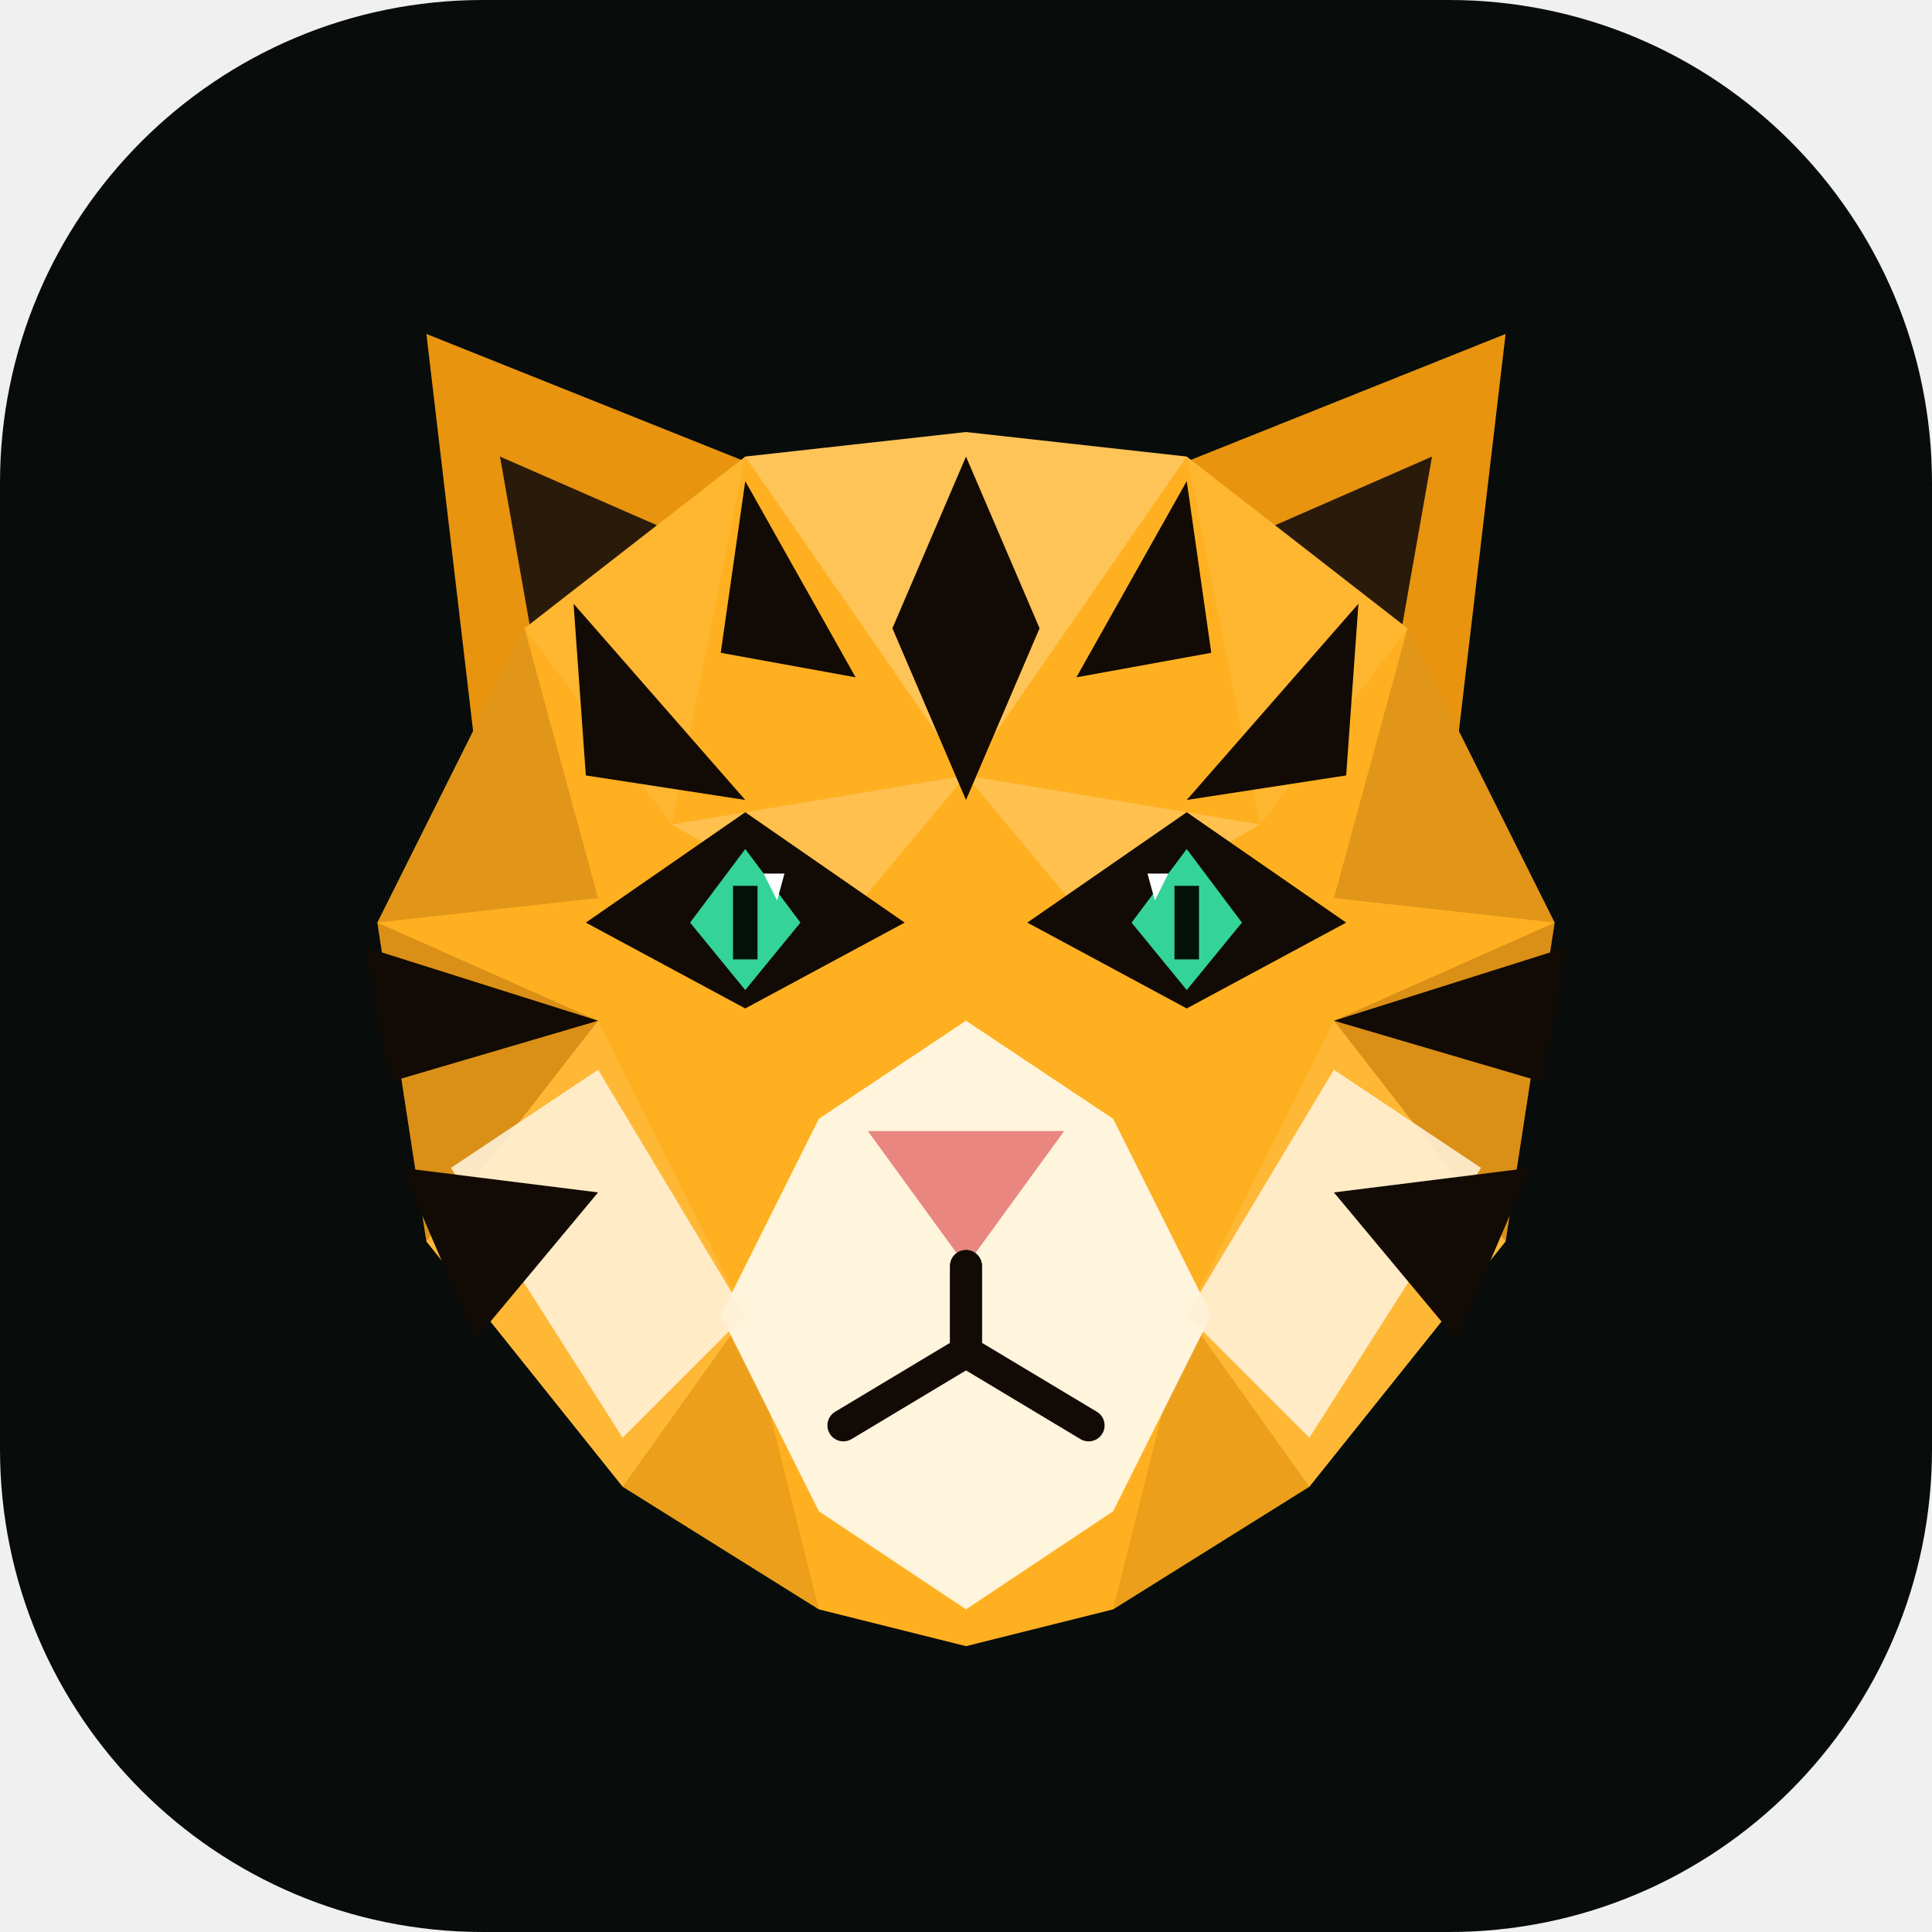
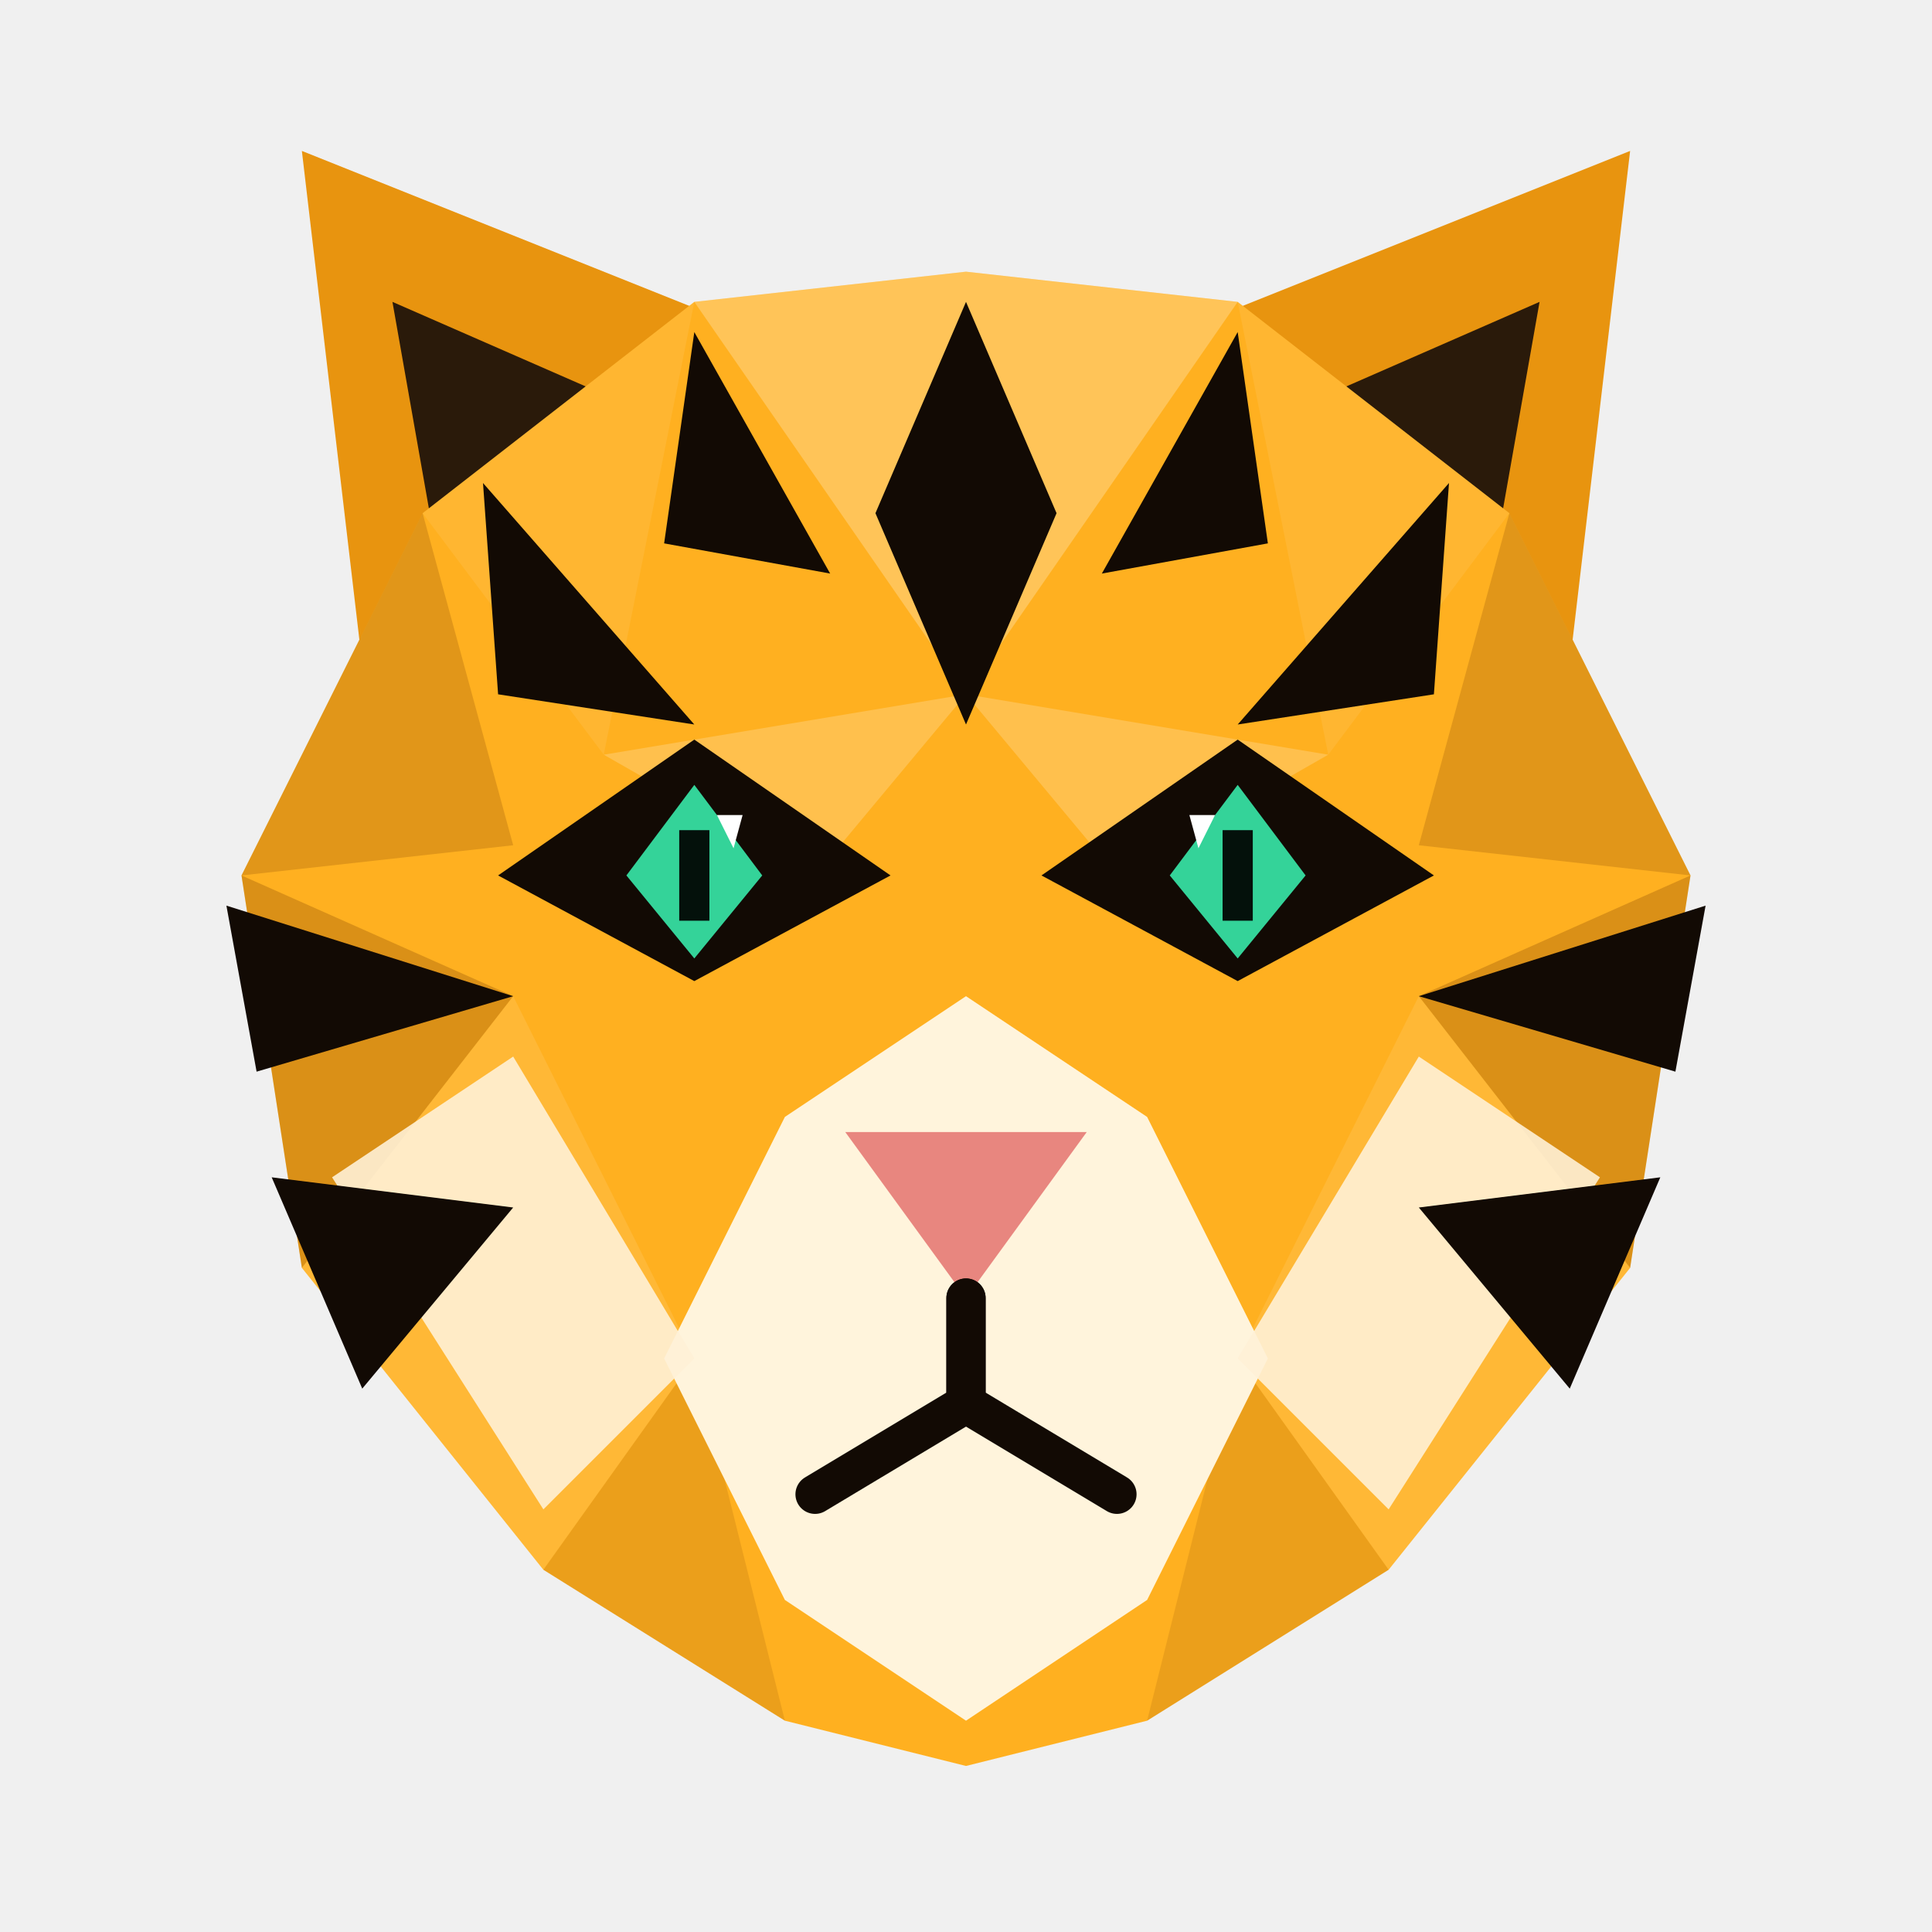
- <svg xmlns="http://www.w3.org/2000/svg" width="64" height="64" viewBox="0 0 64 64">
-   <rect width="64" height="64" rx="16" fill="#080C0B" />
-   <svg x="6" y="7" width="52" height="52" viewBox="0 0 128 128" role="img" aria-label="GitZone yo‘lbars logosi">
+ <svg xmlns="http://www.w3.org/2000/svg" width="256" height="256" viewBox="0 0 256 256">
+   <style>@keyframes blink{0%,90%,100%{transform:scaleY(1)}94%{transform:scaleY(.08)}}.blink{transform-box:fill-box;transform-origin:center;animation:blink 5.5s infinite}@keyframes glow{0%,100%{opacity:1}50%{opacity:.5}}.glow{animation:glow 2.6s ease-in-out infinite}@media (prefers-reduced-motion:reduce){*{animation:none!important}}</style>
+   <svg x="0" y="0" width="256" height="256" viewBox="0 0 128 128" role="img" aria-label="GitZone yo‘lbars logosi">
    <polygon points="20,10 50,22 24,44" fill="#E8940F" fill-opacity="1" />
    <polygon points="108,10 78,22 104,44" fill="#E8940F" fill-opacity="1" />
    <polygon points="26,20 42,27 29,37" fill="#2A1A0A" fill-opacity="1" />
    <polygon points="102,20 86,27 99,37" fill="#2A1A0A" fill-opacity="1" />
    <polygon points="64,18 46,20 28,34 16,58 20,84 36,104 52,114 64,117 76,114 92,104 108,84 112,58 100,34 82,20" fill="#FFB020" />
    <polygon points="64,18 46,20 64,46" fill="#fff" fill-opacity="0.25" />
    <polygon points="64,18 82,20 64,46" fill="#fff" fill-opacity="0.25" />
    <polygon points="46,20 28,34 40,50" fill="#fff" fill-opacity="0.08" />
    <polygon points="82,20 100,34 88,50" fill="#fff" fill-opacity="0.08" />
    <polygon points="28,34 16,58 34,56" fill="#7A3E00" fill-opacity="0.22" />
    <polygon points="100,34 112,58 94,56" fill="#7A3E00" fill-opacity="0.22" />
    <polygon points="40,50 54,58 64,46" fill="#fff" fill-opacity="0.2" />
    <polygon points="88,50 74,58 64,46" fill="#fff" fill-opacity="0.2" />
    <polygon points="16,58 20,84 34,66" fill="#7A3E00" fill-opacity="0.28" />
    <polygon points="112,58 108,84 94,66" fill="#7A3E00" fill-opacity="0.28" />
    <polygon points="34,66 20,84 36,104 46,90" fill="#fff" fill-opacity="0.1" />
    <polygon points="94,66 108,84 92,104 82,90" fill="#fff" fill-opacity="0.1" />
    <polygon points="36,104 52,114 46,90" fill="#7A3E00" fill-opacity="0.15" />
    <polygon points="92,104 76,114 82,90" fill="#7A3E00" fill-opacity="0.15" />
    <polygon points="64,66 52,74 44,90 52,106 64,114" fill="#FFF4DC" fill-opacity="1" />
    <polygon points="64,66 76,74 84,90 76,106 64,114" fill="#FFF4DC" fill-opacity="1" />
    <polygon points="22,78 34,70 46,90 36,100" fill="#FFF1D6" fill-opacity="0.9" />
    <polygon points="106,78 94,70 82,90 92,100" fill="#FFF1D6" fill-opacity="0.9" />
    <polygon points="46,22 55,38 44,36" fill="#120A04" fill-opacity="1" />
    <polygon points="82,22 73,38 84,36" fill="#120A04" fill-opacity="1" />
    <polygon points="32,32 46,48 33,46" fill="#120A04" fill-opacity="1" />
    <polygon points="96,32 82,48 95,46" fill="#120A04" fill-opacity="1" />
    <polygon points="15,60 34,66 17,71" fill="#120A04" fill-opacity="1" />
    <polygon points="113,60 94,66 111,71" fill="#120A04" fill-opacity="1" />
    <polygon points="18,78 34,80 24,92" fill="#120A04" fill-opacity="1" />
    <polygon points="110,78 94,80 104,92" fill="#120A04" fill-opacity="1" />
    <polygon points="64,20 58,34 64,48 70,34" fill="#120A04" />
    <g class="blink">
      <polygon points="33,58 46,49 59,58 46,65" fill="#120A04" />
      <g class="glow">
        <polygon points="46,52 50.5,58 46,63.5 41.5,58" fill="#34D399" />
      </g>
      <polygon points="45,55 47,55 47,61 45,61" fill="#04110B" />
      <polygon points="47.5,54 49.2,54 48.6,56.2" fill="#fff" />
    </g>
    <g transform="matrix(-1 0 0 1 128 0)">
      <g class="blink">
        <polygon points="33,58 46,49 59,58 46,65" fill="#120A04" />
        <g class="glow">
          <polygon points="46,52 50.5,58 46,63.5 41.5,58" fill="#34D399" />
        </g>
        <polygon points="45,55 47,55 47,61 45,61" fill="#04110B" />
        <polygon points="47.5,54 49.2,54 48.6,56.2" fill="#fff" />
      </g>
    </g>
    <polygon points="56,75 72,75 64,86" fill="#E8867F" />
    <polyline points="64,86 64,93 54,99" fill="none" stroke="#120A04" stroke-width="2.6" stroke-linejoin="round" stroke-linecap="round" />
    <polyline points="64,86 64,93 74,99" fill="none" stroke="#120A04" stroke-width="2.6" stroke-linejoin="round" stroke-linecap="round" />
  </svg>
</svg>
